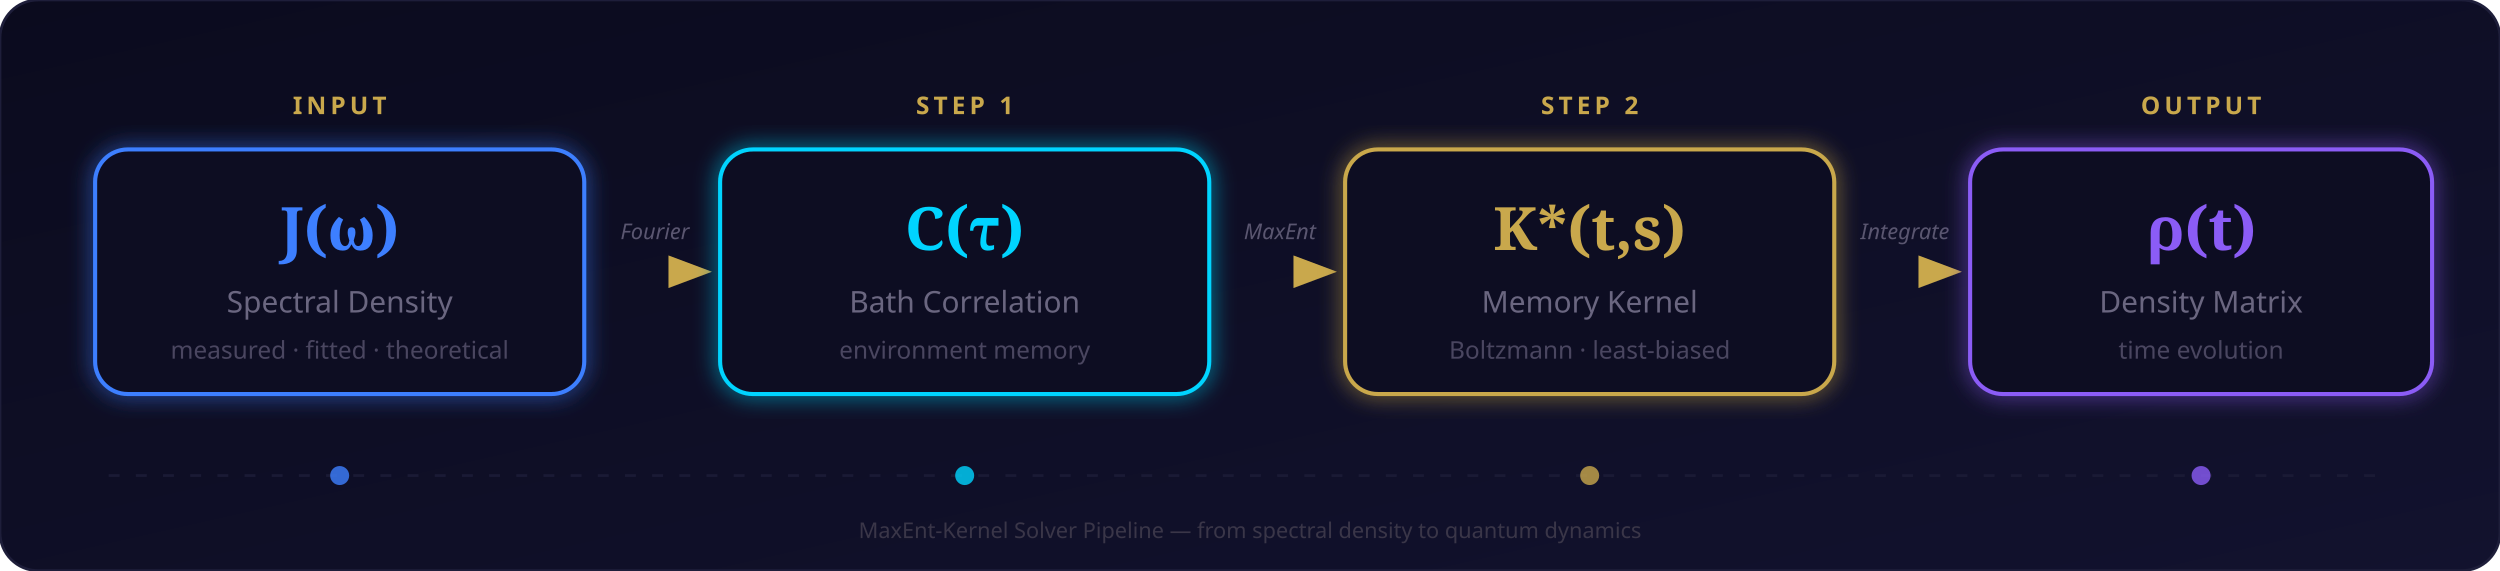
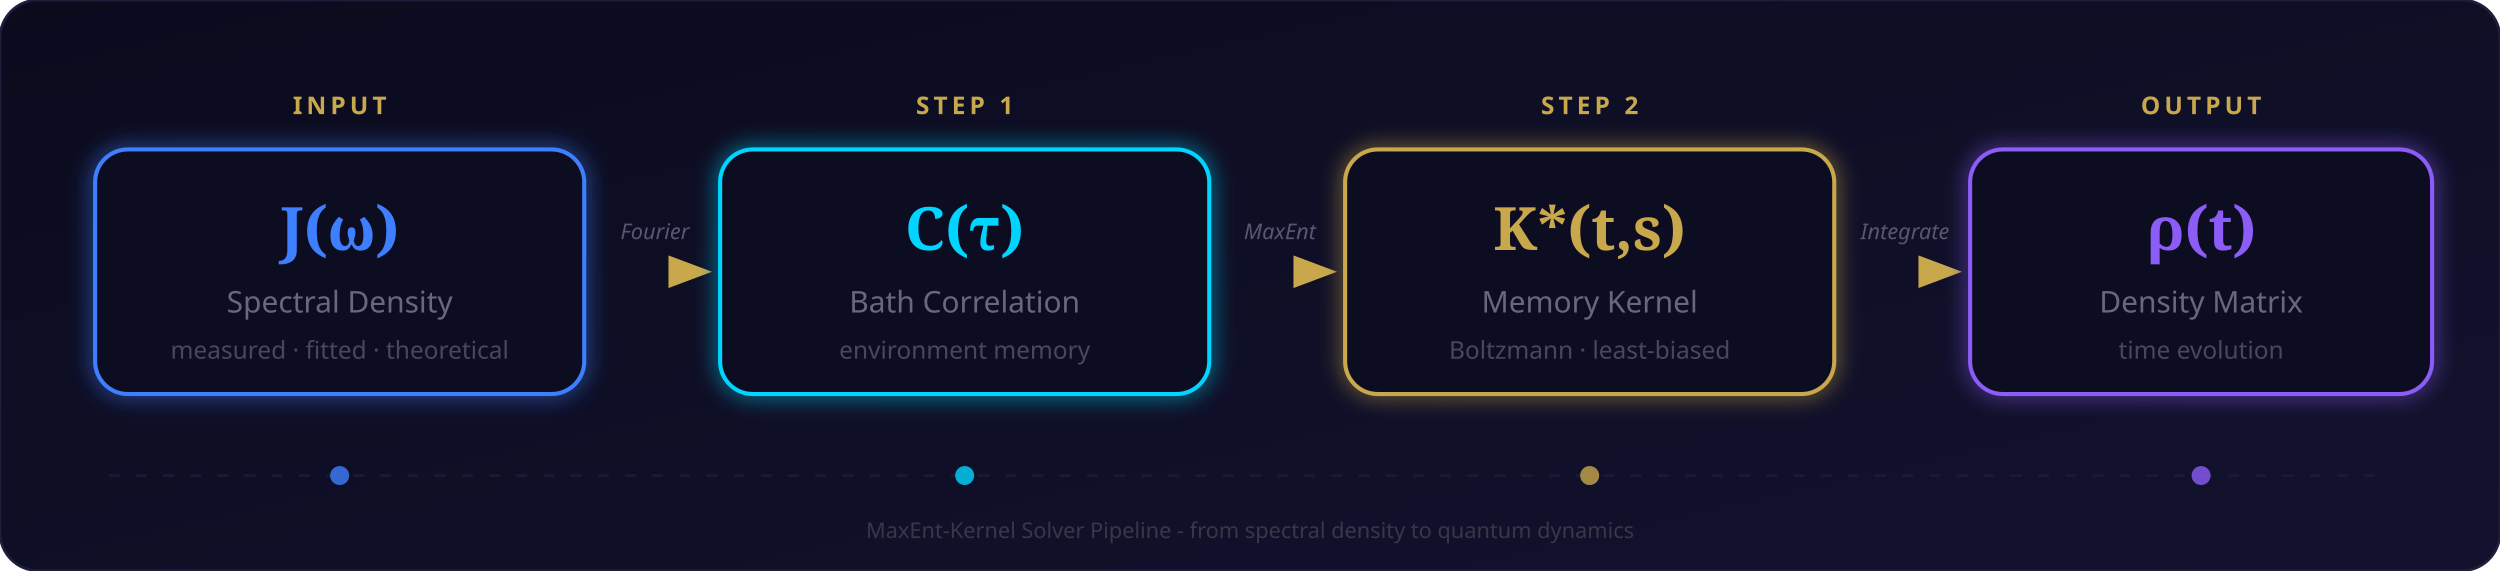
<svg xmlns="http://www.w3.org/2000/svg" viewBox="0 0 920 210" width="920" height="210">
  <defs>
    <linearGradient id="pg-bg" x1="0" y1="0" x2="1" y2="1">
      <stop offset="0%" stop-color="#0b0b1e" />
      <stop offset="100%" stop-color="#12122e" />
    </linearGradient>
    <linearGradient id="pg-arr" x1="0" y1="0" x2="1" y2="0">
      <stop offset="0%" stop-color="#c9a84c" />
      <stop offset="100%" stop-color="#3d7fff" />
    </linearGradient>
    <filter id="pg-glow">
      <feGaussianBlur stdDeviation="4" result="b" />
      <feMerge>
        <feMergeNode in="b" />
        <feMergeNode in="SourceGraphic" />
      </feMerge>
    </filter>
    <marker id="pg-arrowhead" markerWidth="8" markerHeight="6" refX="8" refY="3" orient="auto">
      <polygon points="0,0 8,3 0,6" fill="#c9a84c" />
    </marker>
  </defs>
  <rect width="920" height="210" rx="14" fill="url(#pg-bg)" stroke="#1e1e3a" stroke-width="1" />
  <line x1="40" y1="175" x2="880" y2="175" stroke="#1a1a35" stroke-width="1" stroke-dasharray="4,6" />
  <circle cx="125" cy="175" r="3.5" fill="#3d7fff" opacity="0.8" />
  <circle cx="355" cy="175" r="3.5" fill="#00d4ff" opacity="0.8" />
  <circle cx="585" cy="175" r="3.5" fill="#c9a84c" opacity="0.8" />
  <circle cx="810" cy="175" r="3.5" fill="#8b5cf6" opacity="0.8" />
  <text x="125" y="42" text-anchor="middle" fill="#c9a84c" font-family="sans-serif" font-size="9" font-weight="700" letter-spacing="1.5">INPUT</text>
  <text x="355" y="42" text-anchor="middle" fill="#c9a84c" font-family="sans-serif" font-size="9" font-weight="700" letter-spacing="1.5">STEP 1</text>
  <text x="585" y="42" text-anchor="middle" fill="#c9a84c" font-family="sans-serif" font-size="9" font-weight="700" letter-spacing="1.5">STEP 2</text>
  <text x="810" y="42" text-anchor="middle" fill="#c9a84c" font-family="sans-serif" font-size="9" font-weight="700" letter-spacing="1.5">OUTPUT</text>
  <rect x="35" y="55" width="180" height="90" rx="12" fill="#0f0f24" stroke="#3d7fff" stroke-width="1.5" filter="url(#pg-glow)" />
  <text x="125" y="92" text-anchor="middle" fill="#3d7fff" font-family="Georgia,serif" font-size="22" font-weight="bold">J(ω)</text>
  <text x="125" y="115" text-anchor="middle" fill="#6a6680" font-family="sans-serif" font-size="11">Spectral Density</text>
  <text x="125" y="132" text-anchor="middle" fill="#4a4660" font-family="sans-serif" font-size="9">measured · fitted · theoretical</text>
  <line x1="220" y1="100" x2="262" y2="100" stroke="url(#pg-arr)" stroke-width="2" marker-end="url(#pg-arrowhead)" />
  <text x="241" y="88" text-anchor="middle" fill="#5a5670" font-family="sans-serif" font-size="8" font-style="italic">Fourier</text>
  <rect x="265" y="55" width="180" height="90" rx="12" fill="#0f0f24" stroke="#00d4ff" stroke-width="1.5" filter="url(#pg-glow)" />
  <text x="355" y="92" text-anchor="middle" fill="#00d4ff" font-family="Georgia,serif" font-size="22" font-weight="bold">C(τ)</text>
  <text x="355" y="115" text-anchor="middle" fill="#6a6680" font-family="sans-serif" font-size="11">Bath Correlation</text>
  <text x="355" y="132" text-anchor="middle" fill="#4a4660" font-family="sans-serif" font-size="9">environment memory</text>
  <line x1="450" y1="100" x2="492" y2="100" stroke="url(#pg-arr)" stroke-width="2" marker-end="url(#pg-arrowhead)" />
  <text x="471" y="88" text-anchor="middle" fill="#5a5670" font-family="sans-serif" font-size="8" font-style="italic">MaxEnt</text>
  <rect x="495" y="55" width="180" height="90" rx="12" fill="#0f0f24" stroke="#c9a84c" stroke-width="1.5" filter="url(#pg-glow)" />
  <text x="585" y="92" text-anchor="middle" fill="#c9a84c" font-family="Georgia,serif" font-size="22" font-weight="bold">K*(t,s)</text>
  <text x="585" y="115" text-anchor="middle" fill="#6a6680" font-family="sans-serif" font-size="11">Memory Kernel</text>
  <text x="585" y="132" text-anchor="middle" fill="#4a4660" font-family="sans-serif" font-size="9">Boltzmann · least-biased</text>
  <line x1="680" y1="100" x2="722" y2="100" stroke="url(#pg-arr)" stroke-width="2" marker-end="url(#pg-arrowhead)" />
  <text x="701" y="88" text-anchor="middle" fill="#5a5670" font-family="sans-serif" font-size="8" font-style="italic">Integrate</text>
  <rect x="725" y="55" width="170" height="90" rx="12" fill="#0f0f24" stroke="#8b5cf6" stroke-width="1.5" filter="url(#pg-glow)" />
  <text x="810" y="92" text-anchor="middle" fill="#8b5cf6" font-family="Georgia,serif" font-size="22" font-weight="bold">ρ(t)</text>
  <text x="810" y="115" text-anchor="middle" fill="#6a6680" font-family="sans-serif" font-size="11">Density Matrix</text>
  <text x="810" y="132" text-anchor="middle" fill="#4a4660" font-family="sans-serif" font-size="9">time evolution</text>
-   <text x="460" y="198" text-anchor="middle" fill="#3a3648" font-family="sans-serif" font-size="8">MaxEnt-Kernel Solver Pipeline — from spectral density to quantum dynamics</text>
+   <text x="460" y="198" text-anchor="middle" fill="#3a3648" font-family="sans-serif" font-size="8">MaxEnt-Kernel Solver Pipeline - from spectral density to quantum dynamics</text>
</svg>
